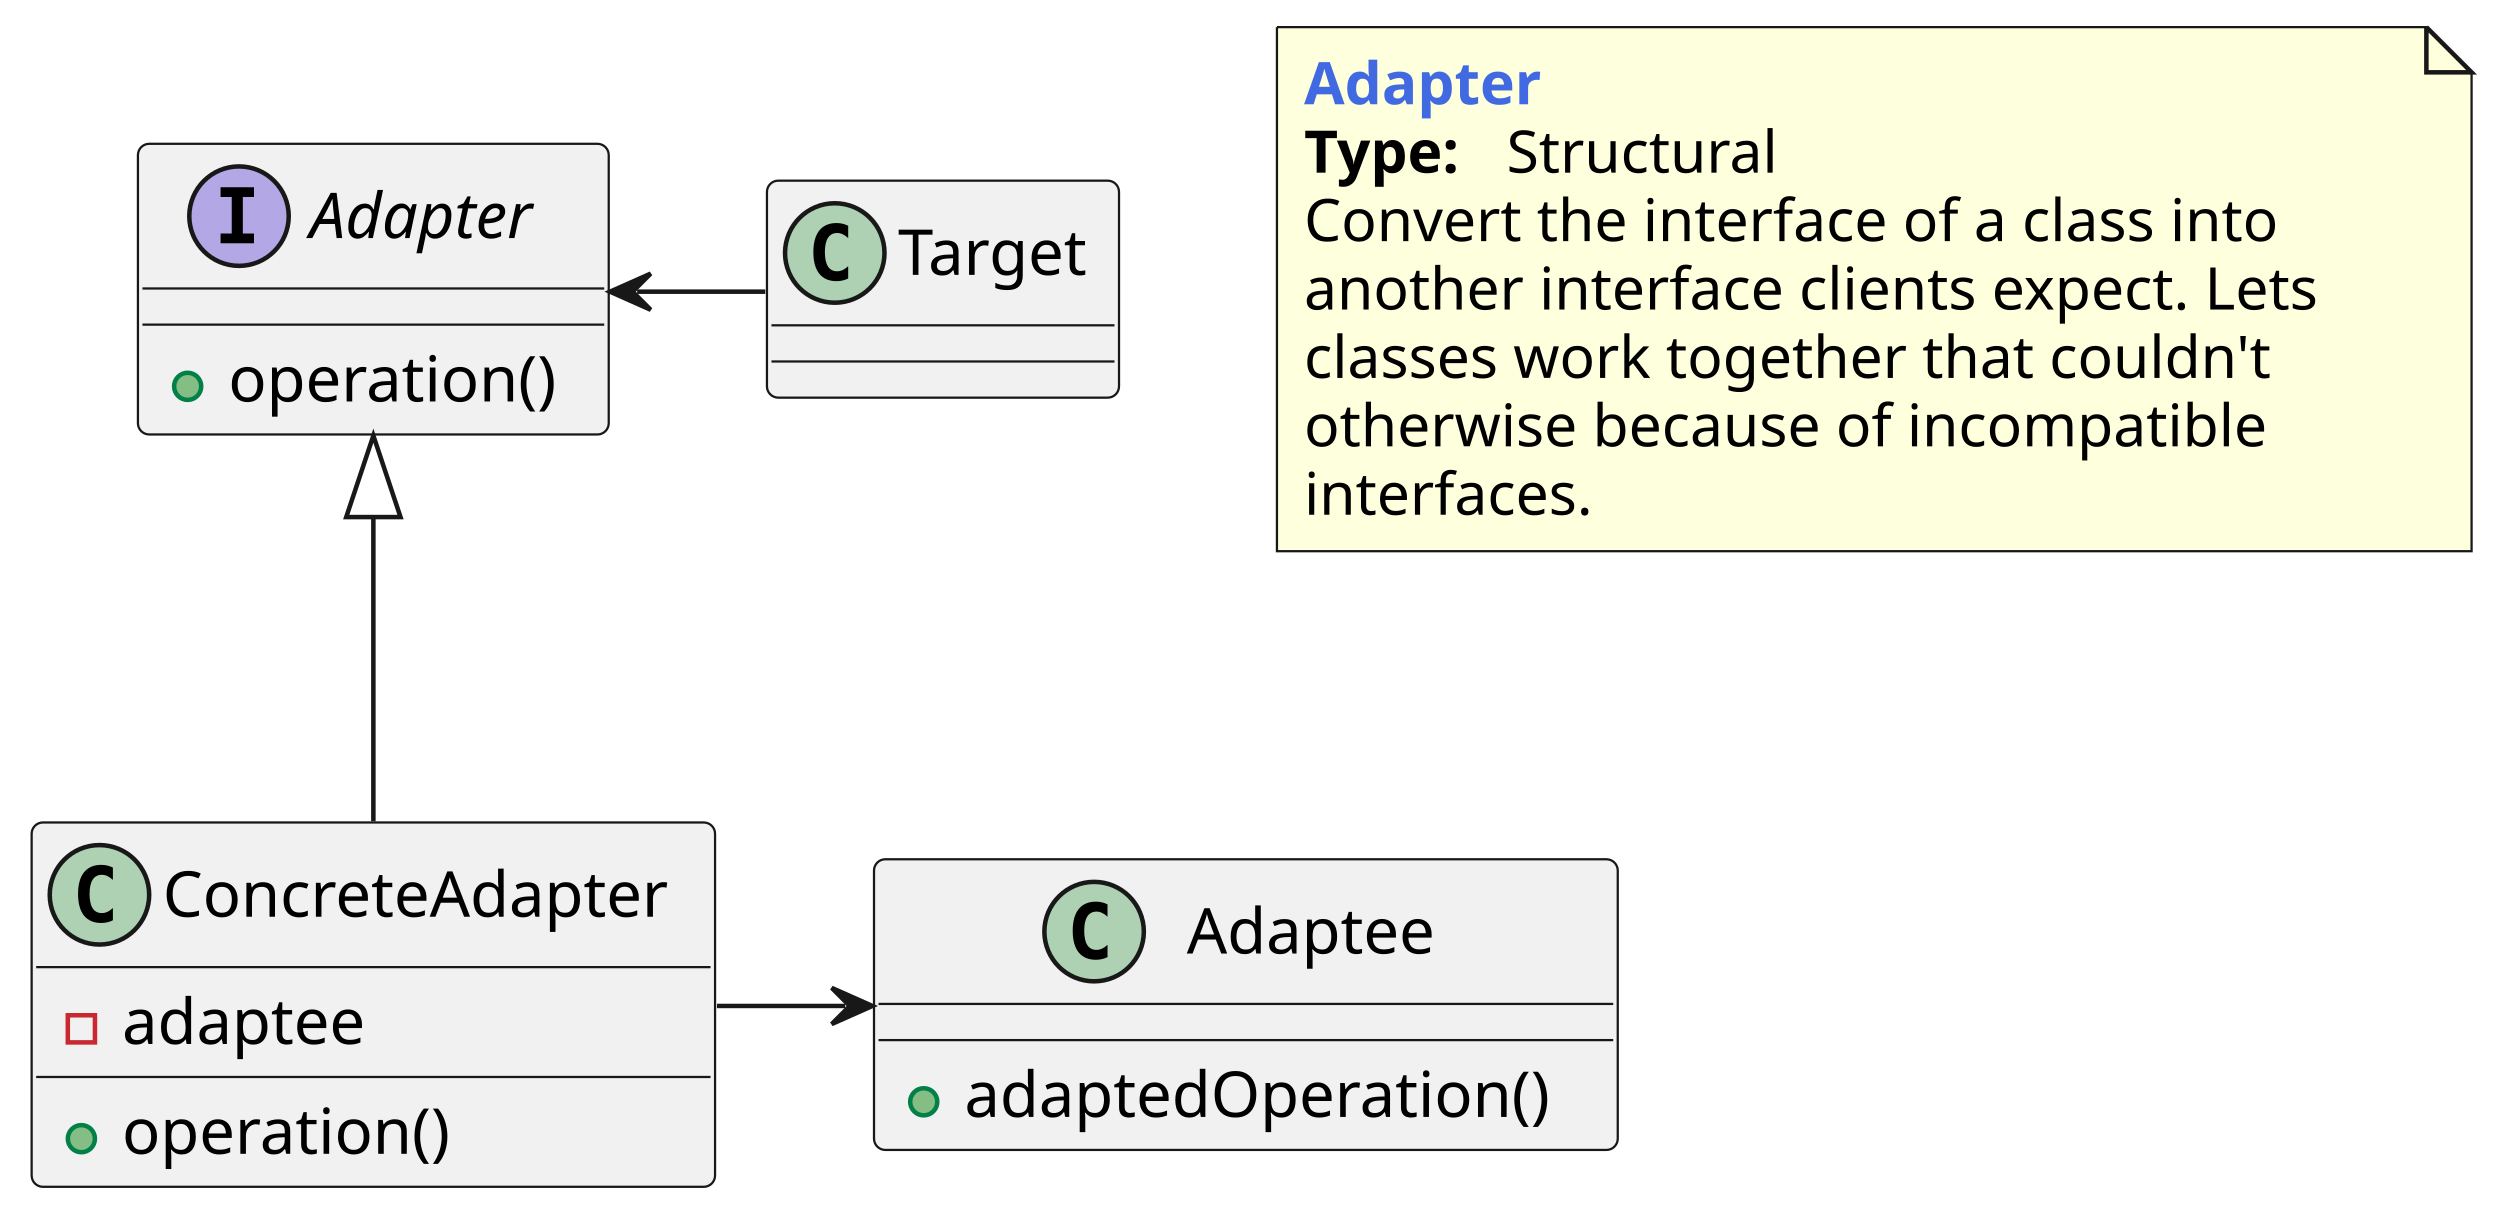
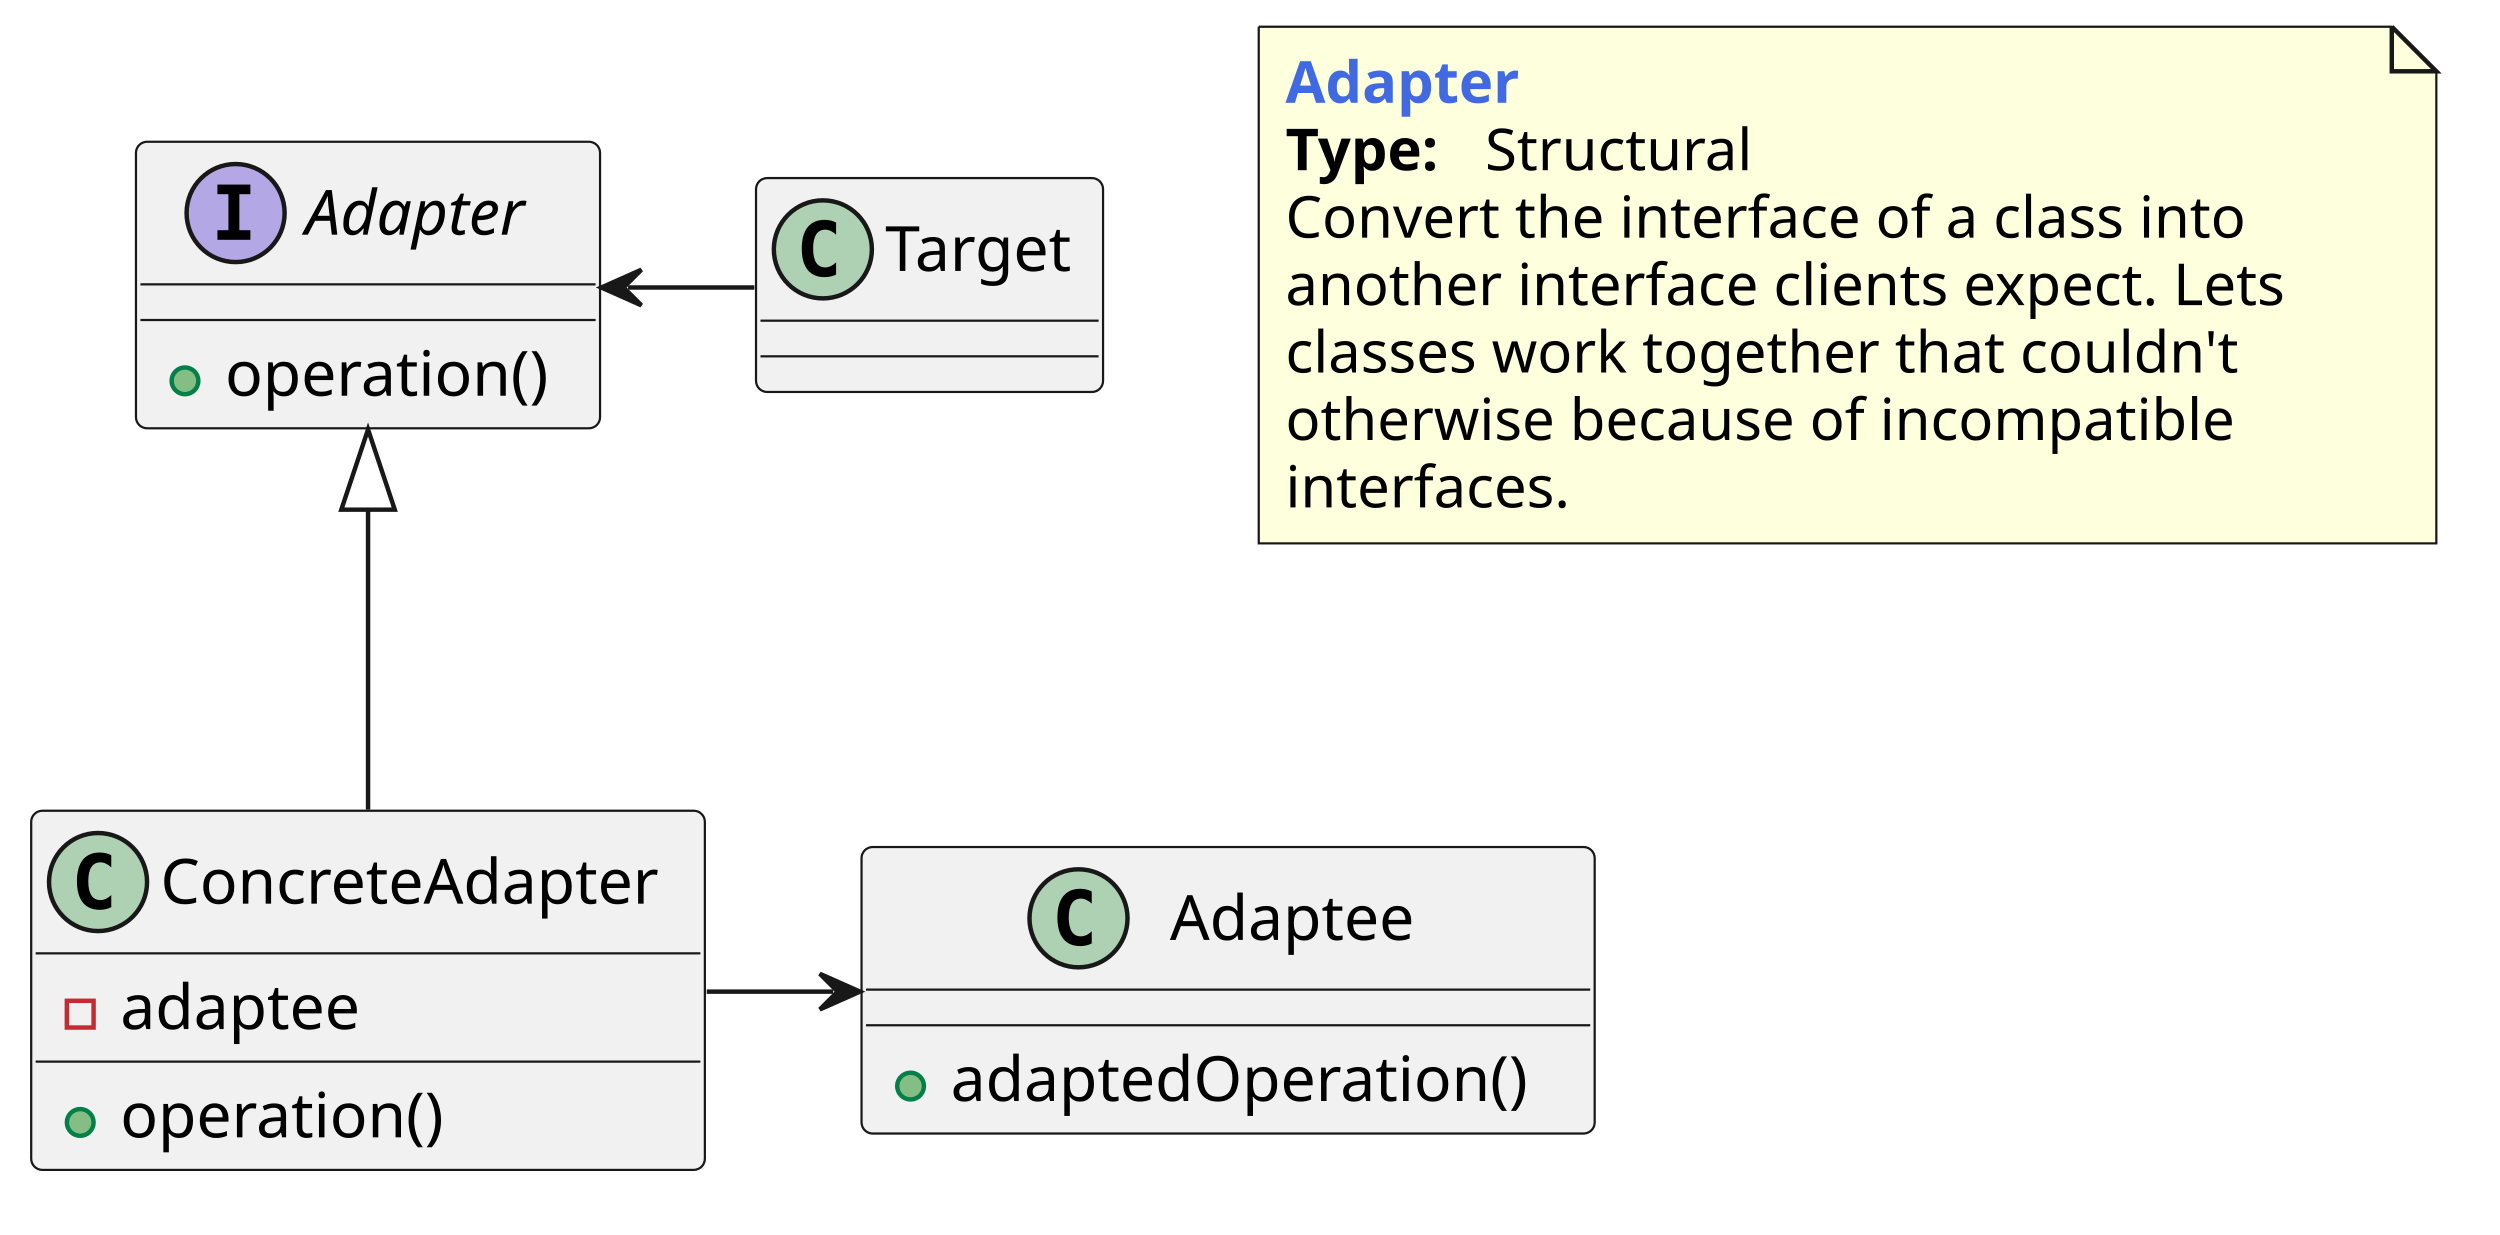
- <svg xmlns="http://www.w3.org/2000/svg" contentStyleType="text/css" data-diagram-type="CLASS" height="269px" preserveAspectRatio="none" style="width:553px;height:269px;" version="1.1" viewBox="0 0 553 269" width="553px" zoomAndPan="magnify">
+ <svg xmlns="http://www.w3.org/2000/svg" contentStyleType="text/css" data-diagram-type="CLASS" height="277px" preserveAspectRatio="none" style="width:561px;height:277px;" version="1.1" viewBox="0 0 561 277" width="561px" zoomAndPan="magnify">
  <defs />
  <g>
    <g class="entity" data-qualified-name="Adapter" data-source-line="5" id="ent0002">
      <rect fill="#F1F1F1" height="64.297" rx="2.5" ry="2.5" style="stroke:#181818;stroke-width:0.5;" width="104.142" x="30.51" y="31.81" />
      <ellipse cx="52.869" cy="47.81" fill="#B4A7E5" rx="11" ry="11" style="stroke:#181818;stroke-width:1;" />
      <path d="M48.791,43.576 L48.791,41.419 L56.182,41.419 L56.182,43.576 L53.713,43.576 L53.713,51.654 L56.182,51.654 L56.182,53.81 L48.791,53.81 L48.791,51.654 L51.26,51.654 L51.26,43.576 L48.791,43.576 Z " fill="#000000" />
      <text fill="#000000" font-family="sans-serif" font-size="14" font-style="italic" lengthAdjust="spacing" textLength="55.788" x="68.504" y="52.657">Adapter</text>
      <line style="stroke:#181818;stroke-width:0.5;" x1="31.51" x2="133.652" y1="63.81" y2="63.81" />
      <line style="stroke:#181818;stroke-width:0.5;" x1="31.51" x2="133.652" y1="71.81" y2="71.81" />
      <g data-visibility-modifier="PUBLIC_METHOD">
        <ellipse cx="41.51" cy="85.458" fill="#84BE84" rx="3" ry="3" style="stroke:#038048;stroke-width:1;" />
      </g>
      <text fill="#000000" font-family="sans-serif" font-size="14" lengthAdjust="spacing" textLength="78.142" x="50.51" y="88.805">operation()</text>
    </g>
    <g class="entity" data-qualified-name="Target" data-source-line="9" id="ent0003">
      <rect fill="#F1F1F1" height="48" rx="2.5" ry="2.5" style="stroke:#181818;stroke-width:0.5;" width="77.876" x="169.65" y="39.96" />
      <ellipse cx="184.65" cy="55.96" fill="#ADD1B2" rx="11" ry="11" style="stroke:#181818;stroke-width:1;" />
      <path d="M187.619,61.601 Q187.041,61.898 186.4,62.038 Q185.759,62.194 185.056,62.194 Q182.556,62.194 181.228,60.554 Q179.916,58.898 179.916,55.773 Q179.916,52.648 181.228,50.991 Q182.556,49.335 185.056,49.335 Q185.759,49.335 186.4,49.491 Q187.056,49.648 187.619,49.944 L187.619,52.663 Q186.994,52.085 186.4,51.819 Q185.806,51.538 185.181,51.538 Q183.838,51.538 183.15,52.616 Q182.463,53.679 182.463,55.773 Q182.463,57.866 183.15,58.944 Q183.838,60.007 185.181,60.007 Q185.806,60.007 186.4,59.741 Q186.994,59.46 187.619,58.882 L187.619,61.601 Z " fill="#000000" />
      <text fill="#000000" font-family="sans-serif" font-size="14" lengthAdjust="spacing" textLength="45.876" x="198.65" y="60.807">Target</text>
      <line style="stroke:#181818;stroke-width:0.5;" x1="170.65" x2="246.526" y1="71.96" y2="71.96" />
      <line style="stroke:#181818;stroke-width:0.5;" x1="170.65" x2="246.526" y1="79.96" y2="79.96" />
    </g>
    <g class="entity" data-qualified-name="ConcreteAdapter" data-source-line="11" id="ent0004">
      <rect fill="#F1F1F1" height="80.594" rx="2.5" ry="2.5" style="stroke:#181818;stroke-width:0.5;" width="151.171" x="7" y="181.93" />
      <ellipse cx="22" cy="197.93" fill="#ADD1B2" rx="11" ry="11" style="stroke:#181818;stroke-width:1;" />
      <path d="M24.969,203.571 Q24.391,203.868 23.75,204.008 Q23.109,204.164 22.406,204.164 Q19.906,204.164 18.578,202.524 Q17.266,200.868 17.266,197.743 Q17.266,194.618 18.578,192.961 Q19.906,191.305 22.406,191.305 Q23.109,191.305 23.75,191.461 Q24.406,191.618 24.969,191.914 L24.969,194.633 Q24.344,194.055 23.75,193.789 Q23.156,193.508 22.531,193.508 Q21.188,193.508 20.5,194.586 Q19.812,195.649 19.812,197.743 Q19.812,199.836 20.5,200.914 Q21.188,201.977 22.531,201.977 Q23.156,201.977 23.75,201.711 Q24.344,201.43 24.969,200.852 L24.969,203.571 Z " fill="#000000" />
      <text fill="#000000" font-family="sans-serif" font-size="14" lengthAdjust="spacing" textLength="119.171" x="36" y="202.777">ConcreteAdapter</text>
      <line style="stroke:#181818;stroke-width:0.5;" x1="8" x2="157.171" y1="213.93" y2="213.93" />
      <g data-visibility-modifier="PRIVATE_FIELD">
        <rect fill="none" height="6" style="stroke:#C82930;stroke-width:1;" width="6" x="15" y="224.578" />
      </g>
      <text fill="#000000" font-family="sans-serif" font-size="14" lengthAdjust="spacing" textLength="57.648" x="27" y="230.925">adaptee</text>
      <line style="stroke:#181818;stroke-width:0.5;" x1="8" x2="157.171" y1="238.227" y2="238.227" />
      <g data-visibility-modifier="PUBLIC_METHOD">
        <ellipse cx="18" cy="251.875" fill="#84BE84" rx="3" ry="3" style="stroke:#038048;stroke-width:1;" />
      </g>
      <text fill="#000000" font-family="sans-serif" font-size="14" lengthAdjust="spacing" textLength="78.142" x="27" y="255.222">operation()</text>
    </g>
    <g class="entity" data-qualified-name="Adaptee" data-source-line="16" id="ent0005">
      <rect fill="#F1F1F1" height="64.297" rx="2.5" ry="2.5" style="stroke:#181818;stroke-width:0.5;" width="164.517" x="193.33" y="190.07" />
      <ellipse cx="242.016" cy="206.07" fill="#ADD1B2" rx="11" ry="11" style="stroke:#181818;stroke-width:1;" />
      <path d="M244.984,211.711 Q244.406,212.007 243.766,212.148 Q243.125,212.304 242.422,212.304 Q239.922,212.304 238.594,210.664 Q237.281,209.007 237.281,205.882 Q237.281,202.757 238.594,201.101 Q239.922,199.445 242.422,199.445 Q243.125,199.445 243.766,199.601 Q244.422,199.757 244.984,200.054 L244.984,202.773 Q244.359,202.195 243.766,201.929 Q243.172,201.648 242.547,201.648 Q241.203,201.648 240.516,202.726 Q239.828,203.789 239.828,205.882 Q239.828,207.976 240.516,209.054 Q241.203,210.117 242.547,210.117 Q243.172,210.117 243.766,209.851 Q244.359,209.57 244.984,208.992 L244.984,211.711 Z " fill="#000000" />
      <text fill="#000000" font-family="sans-serif" font-size="14" lengthAdjust="spacing" textLength="58.645" x="262.515" y="210.917">Adaptee</text>
      <line style="stroke:#181818;stroke-width:0.5;" x1="194.33" x2="356.847" y1="222.07" y2="222.07" />
      <line style="stroke:#181818;stroke-width:0.5;" x1="194.33" x2="356.847" y1="230.07" y2="230.07" />
      <g data-visibility-modifier="PUBLIC_METHOD">
        <ellipse cx="204.33" cy="243.718" fill="#84BE84" rx="3" ry="3" style="stroke:#038048;stroke-width:1;" />
      </g>
      <text fill="#000000" font-family="sans-serif" font-size="14" lengthAdjust="spacing" textLength="138.517" x="213.33" y="247.065">adaptedOperation()</text>
    </g>
    <g class="entity" data-qualified-name="N1" data-source-line="25" id="ent0009">
      <path d="M282.46,6 L282.46,121.93 L546.715,121.93 L546.715,16 L536.715,6 L282.46,6" fill="#FEFFDD" style="stroke:#181818;stroke-width:0.5;" />
      <path d="M536.715,6 L536.715,16 L546.715,16 L536.715,6" fill="#FEFFDD" style="stroke:#181818;stroke-width:1;" />
-       <text fill="#4169E1" font-family="sans-serif" font-size="13" font-weight="bold" lengthAdjust="spacing" textLength="58.887" x="288.46" y="23.067">Adapter</text>
-       <text fill="#000000" font-family="sans-serif" font-size="13" font-weight="bold" lengthAdjust="spacing" textLength="40.663" x="288.46" y="38.2">Type:</text>
+       <text fill="#4169E1" font-family="sans-serif" font-size="13" font-weight="700" lengthAdjust="spacing" textLength="58.887" x="288.46" y="23.067">Adapter</text>
+       <text fill="#000000" font-family="sans-serif" font-size="13" font-weight="700" lengthAdjust="spacing" textLength="40.663" x="288.46" y="38.2">Type:</text>
      <text fill="#000000" font-family="sans-serif" font-size="13" lengthAdjust="spacing" textLength="64.34" x="333.255" y="38.2">Structural</text>
      <text fill="#000000" font-family="sans-serif" font-size="13" lengthAdjust="spacing" textLength="233.181" x="288.46" y="53.333">Convert the interface of a class into</text>
      <text fill="#000000" font-family="sans-serif" font-size="13" lengthAdjust="spacing" textLength="243.255" x="288.46" y="68.465">another interface clients expect. Lets</text>
      <text fill="#000000" font-family="sans-serif" font-size="13" lengthAdjust="spacing" textLength="229.525" x="288.46" y="83.598">classes work together that couldn't</text>
      <text fill="#000000" font-family="sans-serif" font-size="13" lengthAdjust="spacing" textLength="227.354" x="288.46" y="98.731">otherwise because of incompatible</text>
      <text fill="#000000" font-family="sans-serif" font-size="13" lengthAdjust="spacing" textLength="68.885" x="288.46" y="113.864">interfaces.</text>
    </g>
    <g class="link" data-entity-1="ent0002" data-entity-2="ent0003" data-link-type="dependency" data-source-line="20" id="lnk6">
      <path codeLine="20" d="M140.93,64.52 C152.42,64.52 158.4,64.52 169.28,64.52" fill="none" id="Adapter-backto-Target" style="stroke:#181818;stroke-width:1;" />
      <polygon fill="#181818" points="134.93,64.52,143.93,68.52,139.93,64.52,143.93,60.52,134.93,64.52" style="stroke:#181818;stroke-width:1;" />
    </g>
    <g class="link" data-entity-1="ent0002" data-entity-2="ent0004" data-link-type="extension" data-source-line="21" id="lnk7">
      <path codeLine="21" d="M82.59,114.37 C82.59,139.06 82.59,155.2 82.59,181.69" fill="none" id="Adapter-backto-ConcreteAdapter" style="stroke:#181818;stroke-width:1;" />
      <polygon fill="none" points="82.59,96.37,76.59,114.37,88.59,114.37,82.59,96.37" style="stroke:#181818;stroke-width:1;" />
    </g>
    <g class="link" data-entity-1="ent0004" data-entity-2="ent0005" data-link-type="dependency" data-source-line="22" id="lnk8">
      <path codeLine="22" d="M158.59,222.52 C169.87,222.52 175.55,222.52 186.97,222.52" fill="none" id="ConcreteAdapter-to-Adaptee" style="stroke:#181818;stroke-width:1;" />
      <polygon fill="#181818" points="192.97,222.52,183.97,218.52,187.97,222.52,183.97,226.52,192.97,222.52" style="stroke:#181818;stroke-width:1;" />
    </g>
  </g>
</svg>
